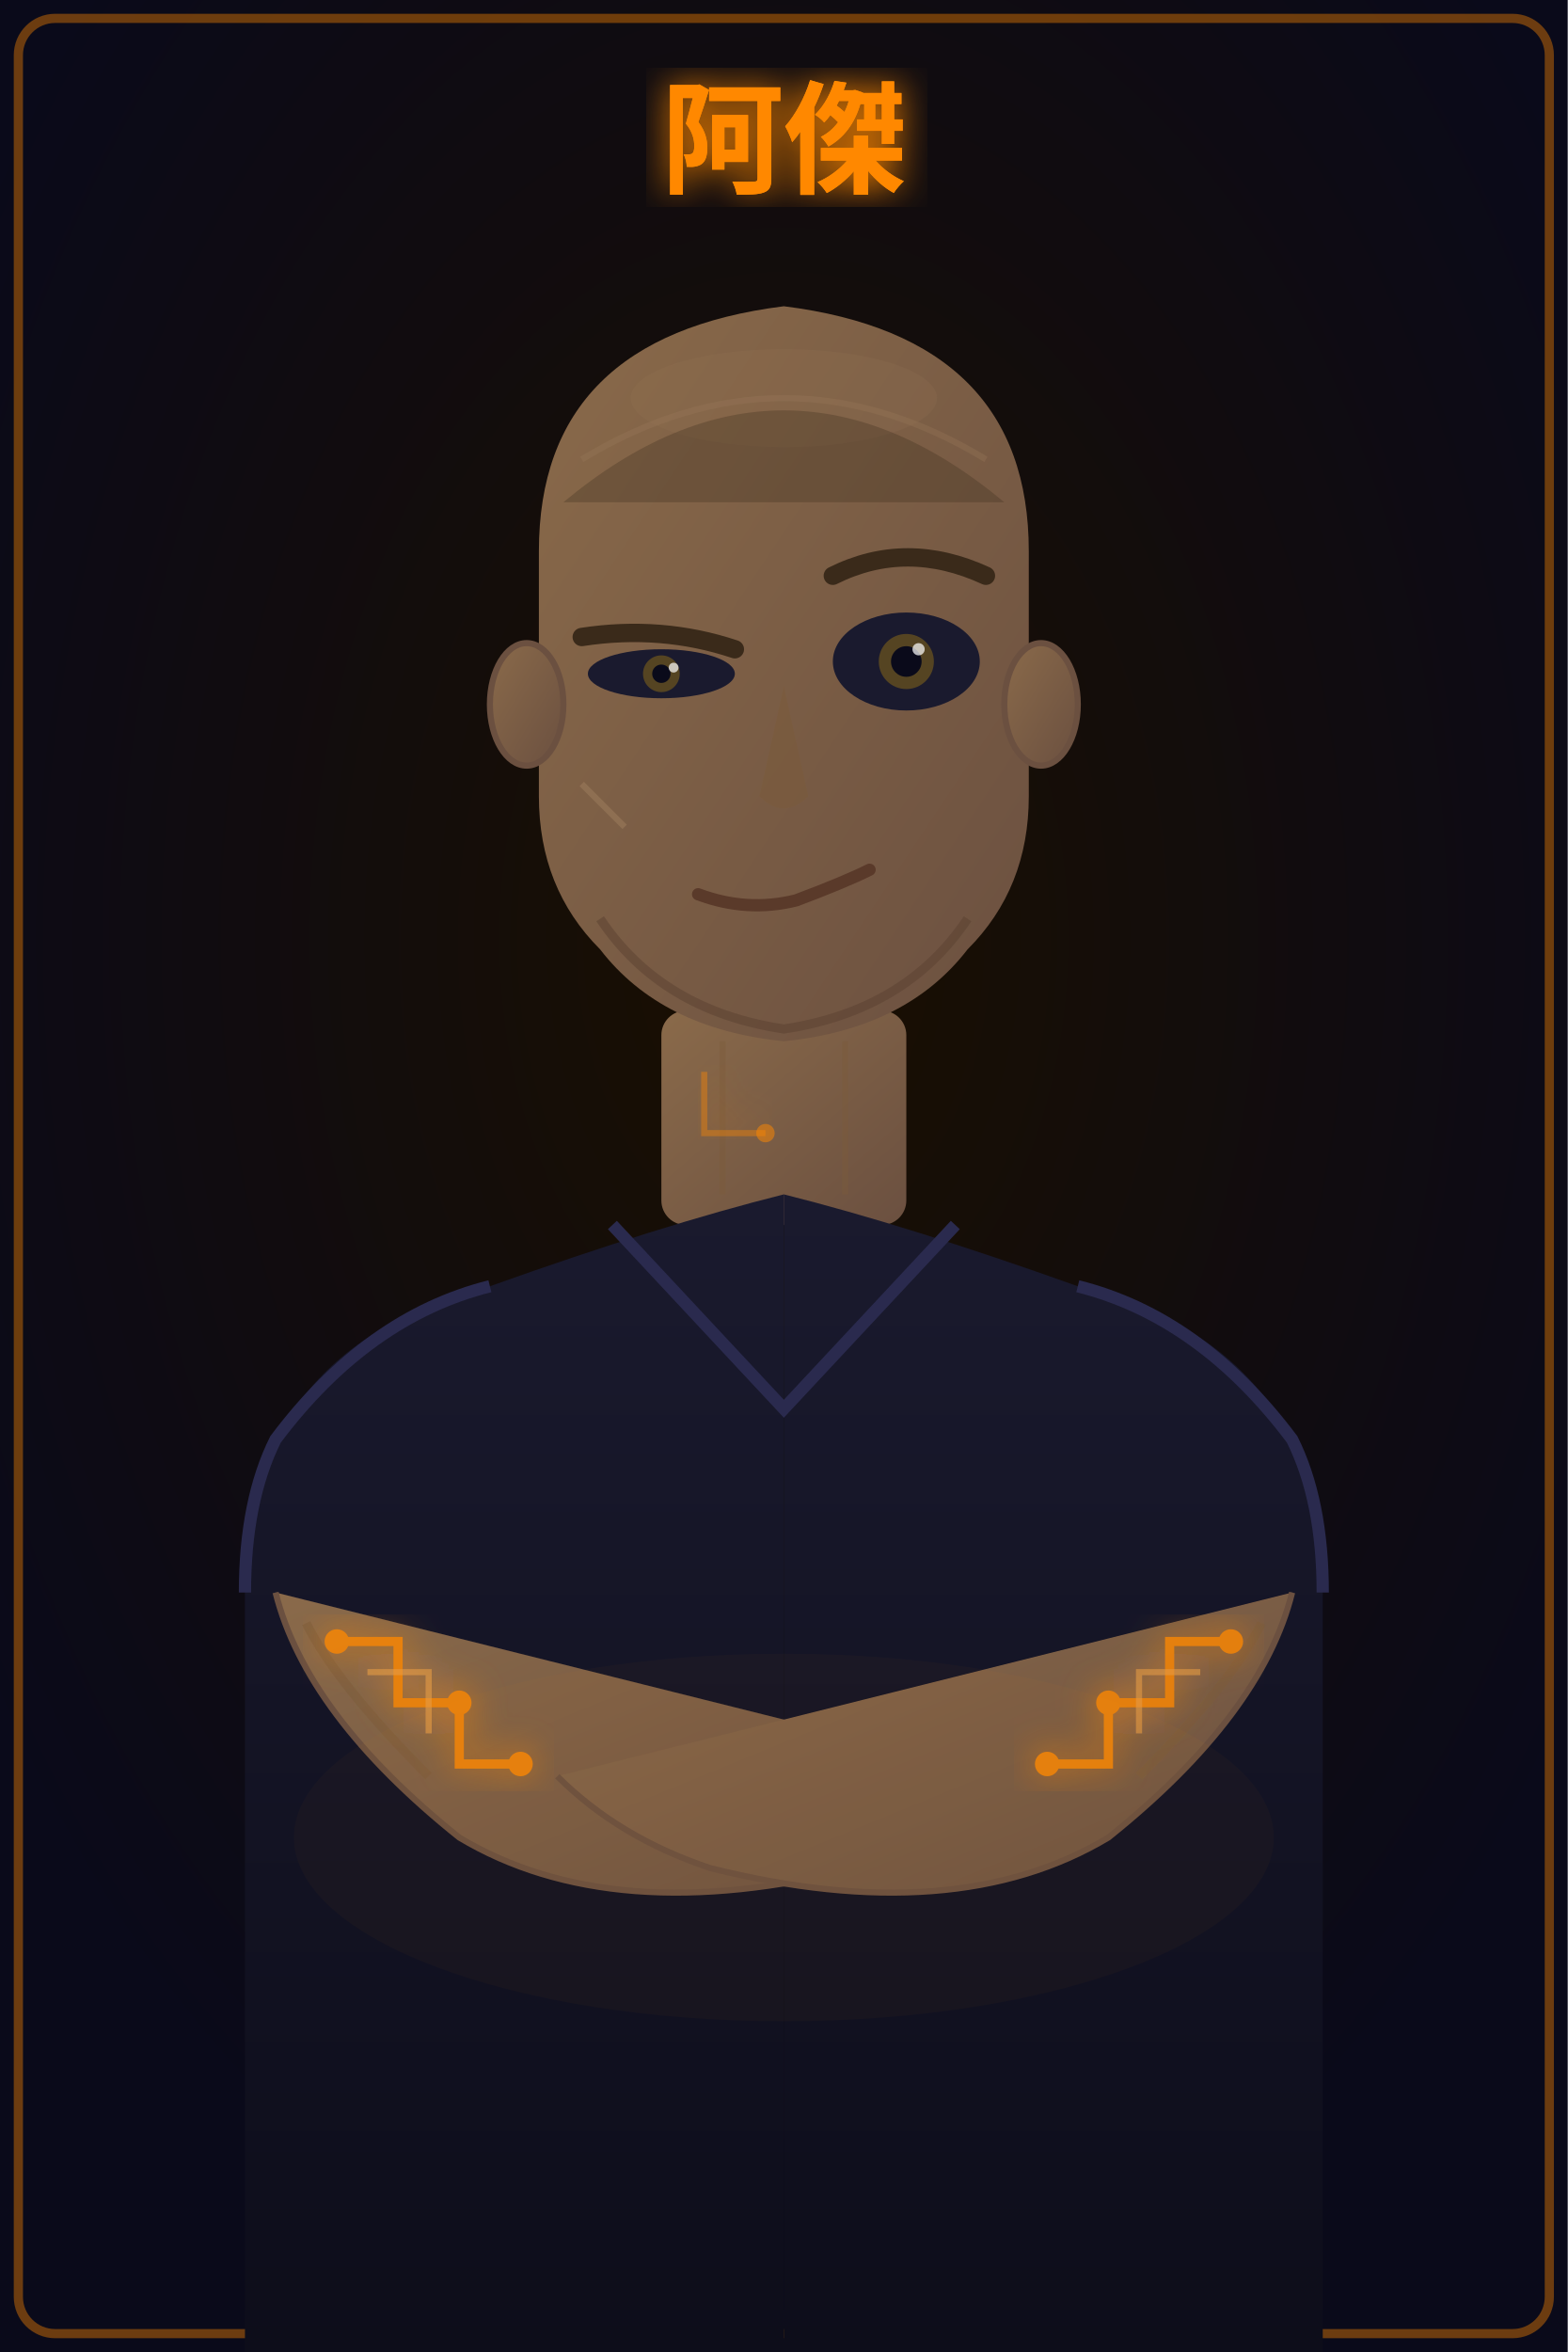
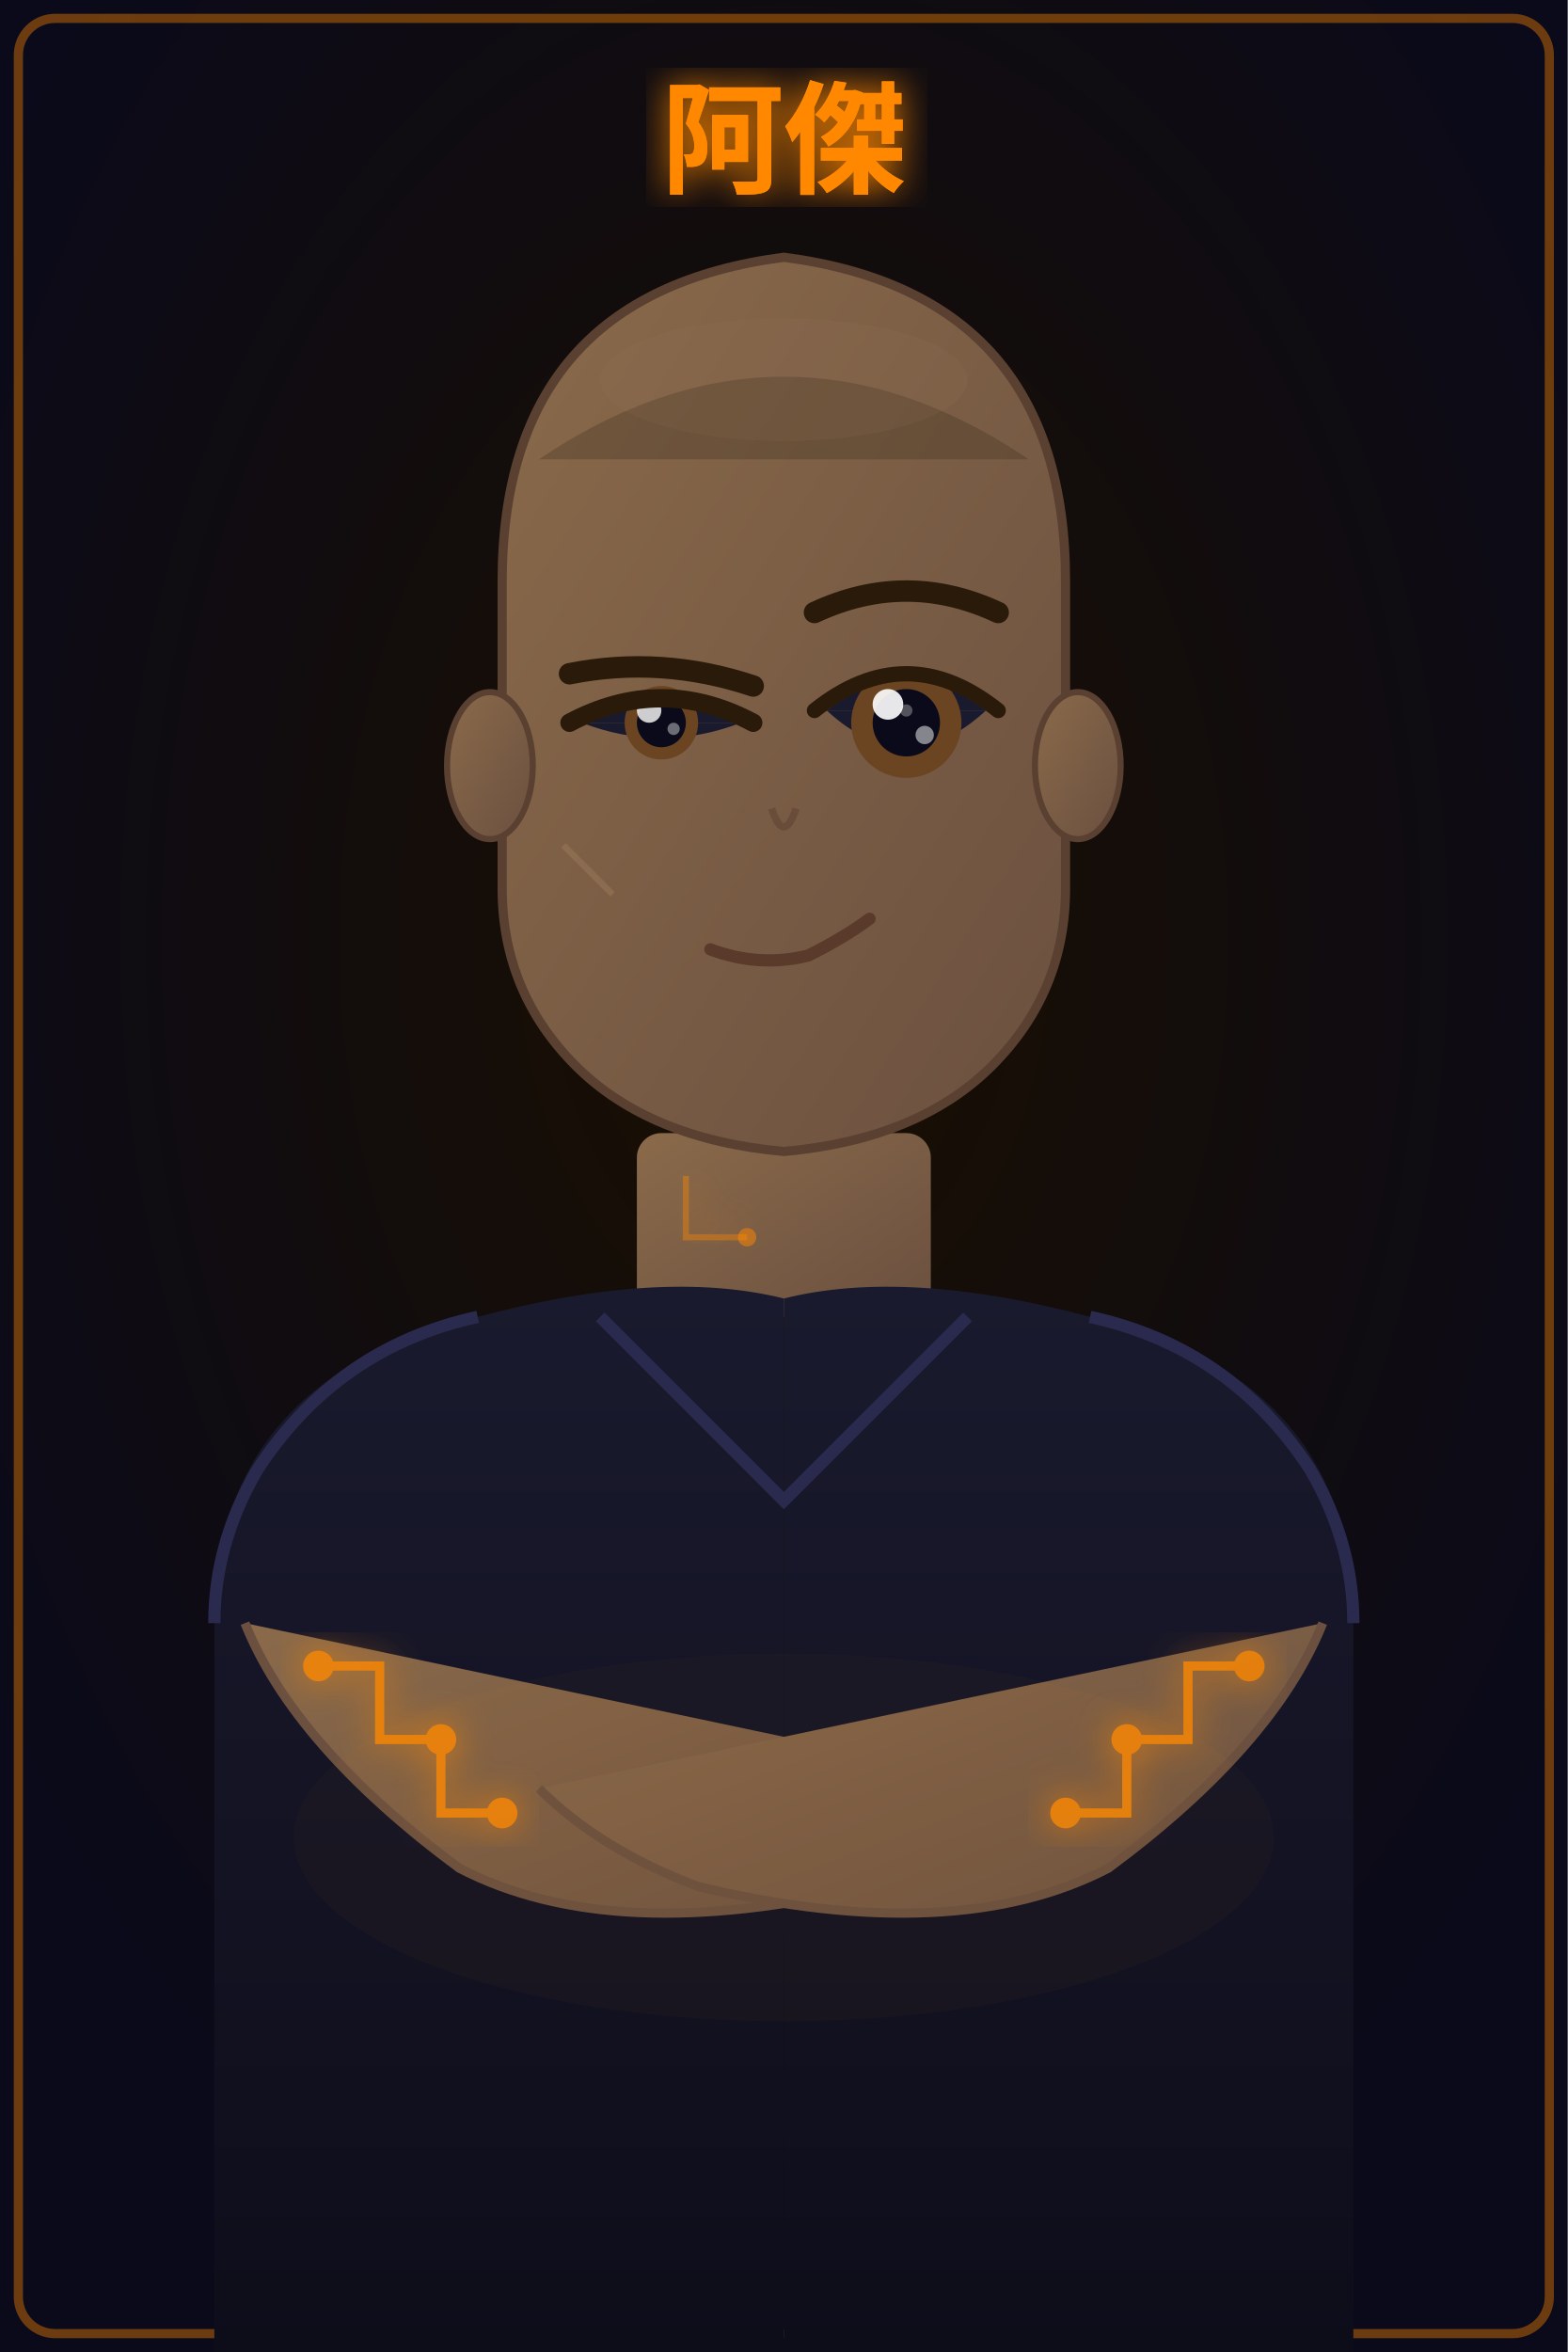
<svg xmlns="http://www.w3.org/2000/svg" width="256" height="384" viewBox="0 0 256 384">
  <defs>
    <radialGradient id="bg_glow" cx="50%" cy="40%" r="60%">
      <stop offset="0%" stop-color="#1a0f00" />
      <stop offset="100%" stop-color="#0a0a1a" />
    </radialGradient>
-     <linearGradient id="tattoo_glow" x1="0%" y1="0%" x2="100%" y2="100%">
-       <stop offset="0%" stop-color="#ff8800" />
-       <stop offset="50%" stop-color="#ffaa44" />
-       <stop offset="100%" stop-color="#ff8800" />
-     </linearGradient>
    <filter id="neon_orange">
      <feGaussianBlur stdDeviation="3" result="blur" />
-       <feComposite in="SourceGraphic" in2="blur" operator="over" />
-     </filter>
-     <filter id="soft_glow">
-       <feGaussianBlur stdDeviation="6" result="blur" />
      <feComposite in="SourceGraphic" in2="blur" operator="over" />
    </filter>
    <linearGradient id="skin_grad" x1="0%" y1="0%" x2="100%" y2="100%">
      <stop offset="0%" stop-color="#8a6a4a" />
      <stop offset="100%" stop-color="#6b5040" />
    </linearGradient>
    <linearGradient id="shirt_grad" x1="0%" y1="0%" x2="0%" y2="100%">
      <stop offset="0%" stop-color="#1a1a2e" />
      <stop offset="100%" stop-color="#0d0d1a" />
    </linearGradient>
  </defs>
  <rect width="256" height="384" fill="url(#bg_glow)" />
  <rect x="3" y="3" width="250" height="378" rx="6" fill="none" stroke="#ff8800" stroke-width="1.5" opacity="0.4" />
  <text x="128" y="30" font-family="'Courier New', monospace" font-size="20" font-weight="bold" fill="#ff8800" text-anchor="middle" filter="url(#neon_orange)">阿傑</text>
  <text x="128" y="30" font-family="'Courier New', monospace" font-size="20" font-weight="bold" fill="#ff8800" text-anchor="middle">阿傑</text>
-   <rect x="108" y="165" width="40" height="35" rx="4" fill="url(#skin_grad)" />
-   <line x1="118" y1="170" x2="118" y2="195" stroke="#7a5a3a" stroke-width="1" opacity="0.4" />
-   <line x1="138" y1="170" x2="138" y2="195" stroke="#7a5a3a" stroke-width="1" opacity="0.4" />
-   <path d="M128,195 Q128,210 128,220 L128,384 L40,384 L40,260 Q40,220 80,210 Q108,200 128,195 Z" fill="url(#shirt_grad)" />
-   <path d="M128,195 Q128,210 128,220 L128,384 L216,384 L216,260 Q216,220 176,210 Q148,200 128,195 Z" fill="url(#shirt_grad)" />
-   <path d="M80,210 Q60,215 45,235 Q40,245 40,260" fill="none" stroke="#2a2a4e" stroke-width="2" />
-   <path d="M176,210 Q196,215 211,235 Q216,245 216,260" fill="none" stroke="#2a2a4e" stroke-width="2" />
-   <path d="M45,260 Q50,280 75,300 Q100,315 140,305 Q155,300 165,290" fill="url(#skin_grad)" stroke="#6b5040" stroke-width="1" />
-   <path d="M211,260 Q206,280 181,300 Q156,315 116,305 Q101,300 91,290" fill="url(#skin_grad)" stroke="#6b5040" stroke-width="1" />
-   <path d="M50,265 Q55,275 70,290" fill="none" stroke="#7a5a3a" stroke-width="1.5" opacity="0.5" />
-   <path d="M206,265 Q201,275 186,290" fill="none" stroke="#7a5a3a" stroke-width="1.5" opacity="0.5" />
+   <rect x="104" y="185" width="48" height="30" rx="4" fill="url(#skin_grad)" />
+   <path d="M128,212 L128,384 L35,384 L35,265 Q35,225 78,215 Q108,207 128,212 Z" fill="url(#shirt_grad)" />
+   <path d="M128,212 L128,384 L221,384 L221,265 Q221,225 178,215 Q148,207 128,212 Z" fill="url(#shirt_grad)" />
+   <path d="M78,215 Q55,220 42,240 Q35,252 35,265" fill="none" stroke="#2a2a4e" stroke-width="2" />
+   <path d="M178,215 Q201,220 214,240 Q221,252 221,265" fill="none" stroke="#2a2a4e" stroke-width="2" />
+   <path d="M40,265 Q48,285 75,305 Q100,318 142,308 Q158,302 168,292" fill="url(#skin_grad)" stroke="#6b5040" stroke-width="1.5" />
+   <path d="M216,265 Q208,285 181,305 Q156,318 114,308 Q98,302 88,292" fill="url(#skin_grad)" stroke="#6b5040" stroke-width="1.5" />
  <g filter="url(#neon_orange)" opacity="0.8">
-     <path d="M55,268 L65,268 L65,278 L75,278 L75,288 L85,288" fill="none" stroke="#ff8800" stroke-width="1.5" />
-     <circle cx="55" cy="268" r="2" fill="#ff8800" />
-     <circle cx="75" cy="278" r="2" fill="#ff8800" />
-     <circle cx="85" cy="288" r="2" fill="#ff8800" />
-     <path d="M60,273 L70,273 L70,283" fill="none" stroke="#ffaa44" stroke-width="1" opacity="0.6" />
+     <path d="M52,272 L62,272 L62,284 L72,284 L72,296 L82,296" fill="none" stroke="#ff8800" stroke-width="1.5" />
+     <circle cx="52" cy="272" r="2.5" fill="#ff8800" />
+     <circle cx="72" cy="284" r="2.5" fill="#ff8800" />
+     <circle cx="82" cy="296" r="2.5" fill="#ff8800" />
  </g>
  <g filter="url(#neon_orange)" opacity="0.8">
-     <path d="M201,268 L191,268 L191,278 L181,278 L181,288 L171,288" fill="none" stroke="#ff8800" stroke-width="1.5" />
-     <circle cx="201" cy="268" r="2" fill="#ff8800" />
-     <circle cx="181" cy="278" r="2" fill="#ff8800" />
-     <circle cx="171" cy="288" r="2" fill="#ff8800" />
-     <path d="M196,273 L186,273 L186,283" fill="none" stroke="#ffaa44" stroke-width="1" opacity="0.6" />
+     <path d="M204,272 L194,272 L194,284 L184,284 L184,296 L174,296" fill="none" stroke="#ff8800" stroke-width="1.5" />
+     <circle cx="204" cy="272" r="2.5" fill="#ff8800" />
+     <circle cx="184" cy="284" r="2.5" fill="#ff8800" />
+     <circle cx="174" cy="296" r="2.5" fill="#ff8800" />
  </g>
-   <path d="M100,200 L128,230 L156,200" fill="none" stroke="#2a2a4e" stroke-width="2" />
-   <path d="M88,90 Q88,55 128,50 Q168,55 168,90 L168,130 Q168,145 158,155 Q148,168 128,170 Q108,168 98,155 Q88,145 88,130 Z" fill="url(#skin_grad)" />
-   <path d="M98,150 Q108,165 128,168 Q148,165 158,150" fill="none" stroke="#5a4030" stroke-width="1.5" opacity="0.5" />
-   <path d="M95,75 Q128,55 161,75" fill="none" stroke="#9a7a5a" stroke-width="1" opacity="0.3" />
-   <ellipse cx="128" cy="65" rx="25" ry="8" fill="#9a7a5a" opacity="0.15" />
-   <path d="M92,82 Q128,52 164,82" fill="#3a2a1a" opacity="0.3" />
-   <ellipse cx="108" cy="110" rx="12" ry="4" fill="#1a1a2e" />
-   <circle cx="108" cy="110" r="3" fill="#554422" />
-   <circle cx="108" cy="110" r="1.5" fill="#0a0a1a" />
-   <circle cx="110" cy="109" r="0.8" fill="#ffffff" opacity="0.7" />
-   <ellipse cx="148" cy="108" rx="12" ry="8" fill="#1a1a2e" />
-   <circle cx="148" cy="108" r="4.5" fill="#554422" />
-   <circle cx="148" cy="108" r="2.5" fill="#0a0a1a" />
-   <circle cx="150" cy="106" r="1" fill="#ffffff" opacity="0.7" />
-   <path d="M95,104 Q108,102 120,106" fill="none" stroke="#3a2a1a" stroke-width="3" stroke-linecap="round" />
-   <path d="M136,94 Q148,88 161,94" fill="none" stroke="#3a2a1a" stroke-width="3" stroke-linecap="round" />
-   <path d="M128,112 L124,130 Q128,134 132,130 Z" fill="#7a5a3a" opacity="0.5" />
-   <path d="M114,146 Q122,149 130,147 Q138,144 142,142" fill="none" stroke="#5a3a2a" stroke-width="2" stroke-linecap="round" />
-   <ellipse cx="86" cy="115" rx="6" ry="10" fill="url(#skin_grad)" stroke="#6b5040" stroke-width="1" />
-   <ellipse cx="170" cy="115" rx="6" ry="10" fill="url(#skin_grad)" stroke="#6b5040" stroke-width="1" />
-   <line x1="95" y1="128" x2="102" y2="135" stroke="#9a7a5a" stroke-width="1" opacity="0.6" />
-   <path d="M115,175 L115,185 L125,185" fill="none" stroke="#ff8800" stroke-width="1" opacity="0.4" filter="url(#neon_orange)" />
-   <circle cx="125" cy="185" r="1.5" fill="#ff8800" opacity="0.5" />
+   <path d="M98,215 L128,245 L158,215" fill="none" stroke="#2a2a4e" stroke-width="2" />
+   <path d="M82,95 Q82,48 128,42 Q174,48 174,95 L174,145 Q174,162 162,174 Q150,186 128,188 Q106,186 94,174 Q82,162 82,145 Z" fill="url(#skin_grad)" stroke="#5a4030" stroke-width="1.5" />
+   <path d="M88,75 Q128,48 168,75" fill="#3a2a1a" opacity="0.3" />
+   <ellipse cx="128" cy="62" rx="30" ry="10" fill="#9a7a5a" opacity="0.12" />
+   <ellipse cx="80" cy="125" rx="7" ry="12" fill="url(#skin_grad)" stroke="#5a4030" stroke-width="1" />
+   <ellipse cx="176" cy="125" rx="7" ry="12" fill="url(#skin_grad)" stroke="#5a4030" stroke-width="1" />
+   <path d="M95,118 Q108,112 121,118" fill="#1a1a2e" />
+   <path d="M95,118 Q108,123 121,118" fill="#1a1a2e" />
+   <circle cx="108" cy="118" r="6" fill="#6b4422" />
+   <circle cx="108" cy="118" r="4" fill="#0a0a1a" />
+   <circle cx="106" cy="116" r="2" fill="#ffffff" opacity="0.8" />
+   <circle cx="110" cy="119" r="1" fill="#ffffff" opacity="0.4" />
+   <path d="M93,118 Q108,110 123,118" fill="none" stroke="#2a1a0a" stroke-width="3" stroke-linecap="round" />
+   <path d="M135,116 Q148,106 161,116" fill="#1a1a2e" />
+   <path d="M135,116 Q148,128 161,116" fill="#1a1a2e" />
+   <circle cx="148" cy="118" r="9" fill="#6b4422" />
+   <circle cx="148" cy="118" r="5.5" fill="#0a0a1a" />
+   <circle cx="145" cy="115" r="2.5" fill="#ffffff" opacity="0.9" />
+   <circle cx="151" cy="120" r="1.5" fill="#ffffff" opacity="0.5" />
+   <circle cx="148" cy="116" r="1" fill="#ffffff" opacity="0.3" />
+   <path d="M133,116 Q148,104 163,116" fill="none" stroke="#2a1a0a" stroke-width="2.5" stroke-linecap="round" />
+   <path d="M93,110 Q108,107 123,112" fill="none" stroke="#2a1a0a" stroke-width="3.5" stroke-linecap="round" />
+   <path d="M133,100 Q148,93 163,100" fill="none" stroke="#2a1a0a" stroke-width="3.5" stroke-linecap="round" />
+   <path d="M126,132 Q128,138 130,132" fill="none" stroke="#5a4030" stroke-width="1.2" opacity="0.5" />
+   <path d="M116,155 Q124,158 132,156 Q138,153 142,150" fill="none" stroke="#5a3a2a" stroke-width="2" stroke-linecap="round" />
+   <line x1="92" y1="138" x2="100" y2="146" stroke="#9a7a5a" stroke-width="1" opacity="0.5" />
+   <path d="M112,192 L112,202 L122,202" fill="none" stroke="#ff8800" stroke-width="1" opacity="0.4" filter="url(#neon_orange)" />
+   <circle cx="122" cy="202" r="1.5" fill="#ff8800" opacity="0.5" />
  <ellipse cx="128" cy="300" rx="80" ry="30" fill="#ff8800" opacity="0.03" />
</svg>
